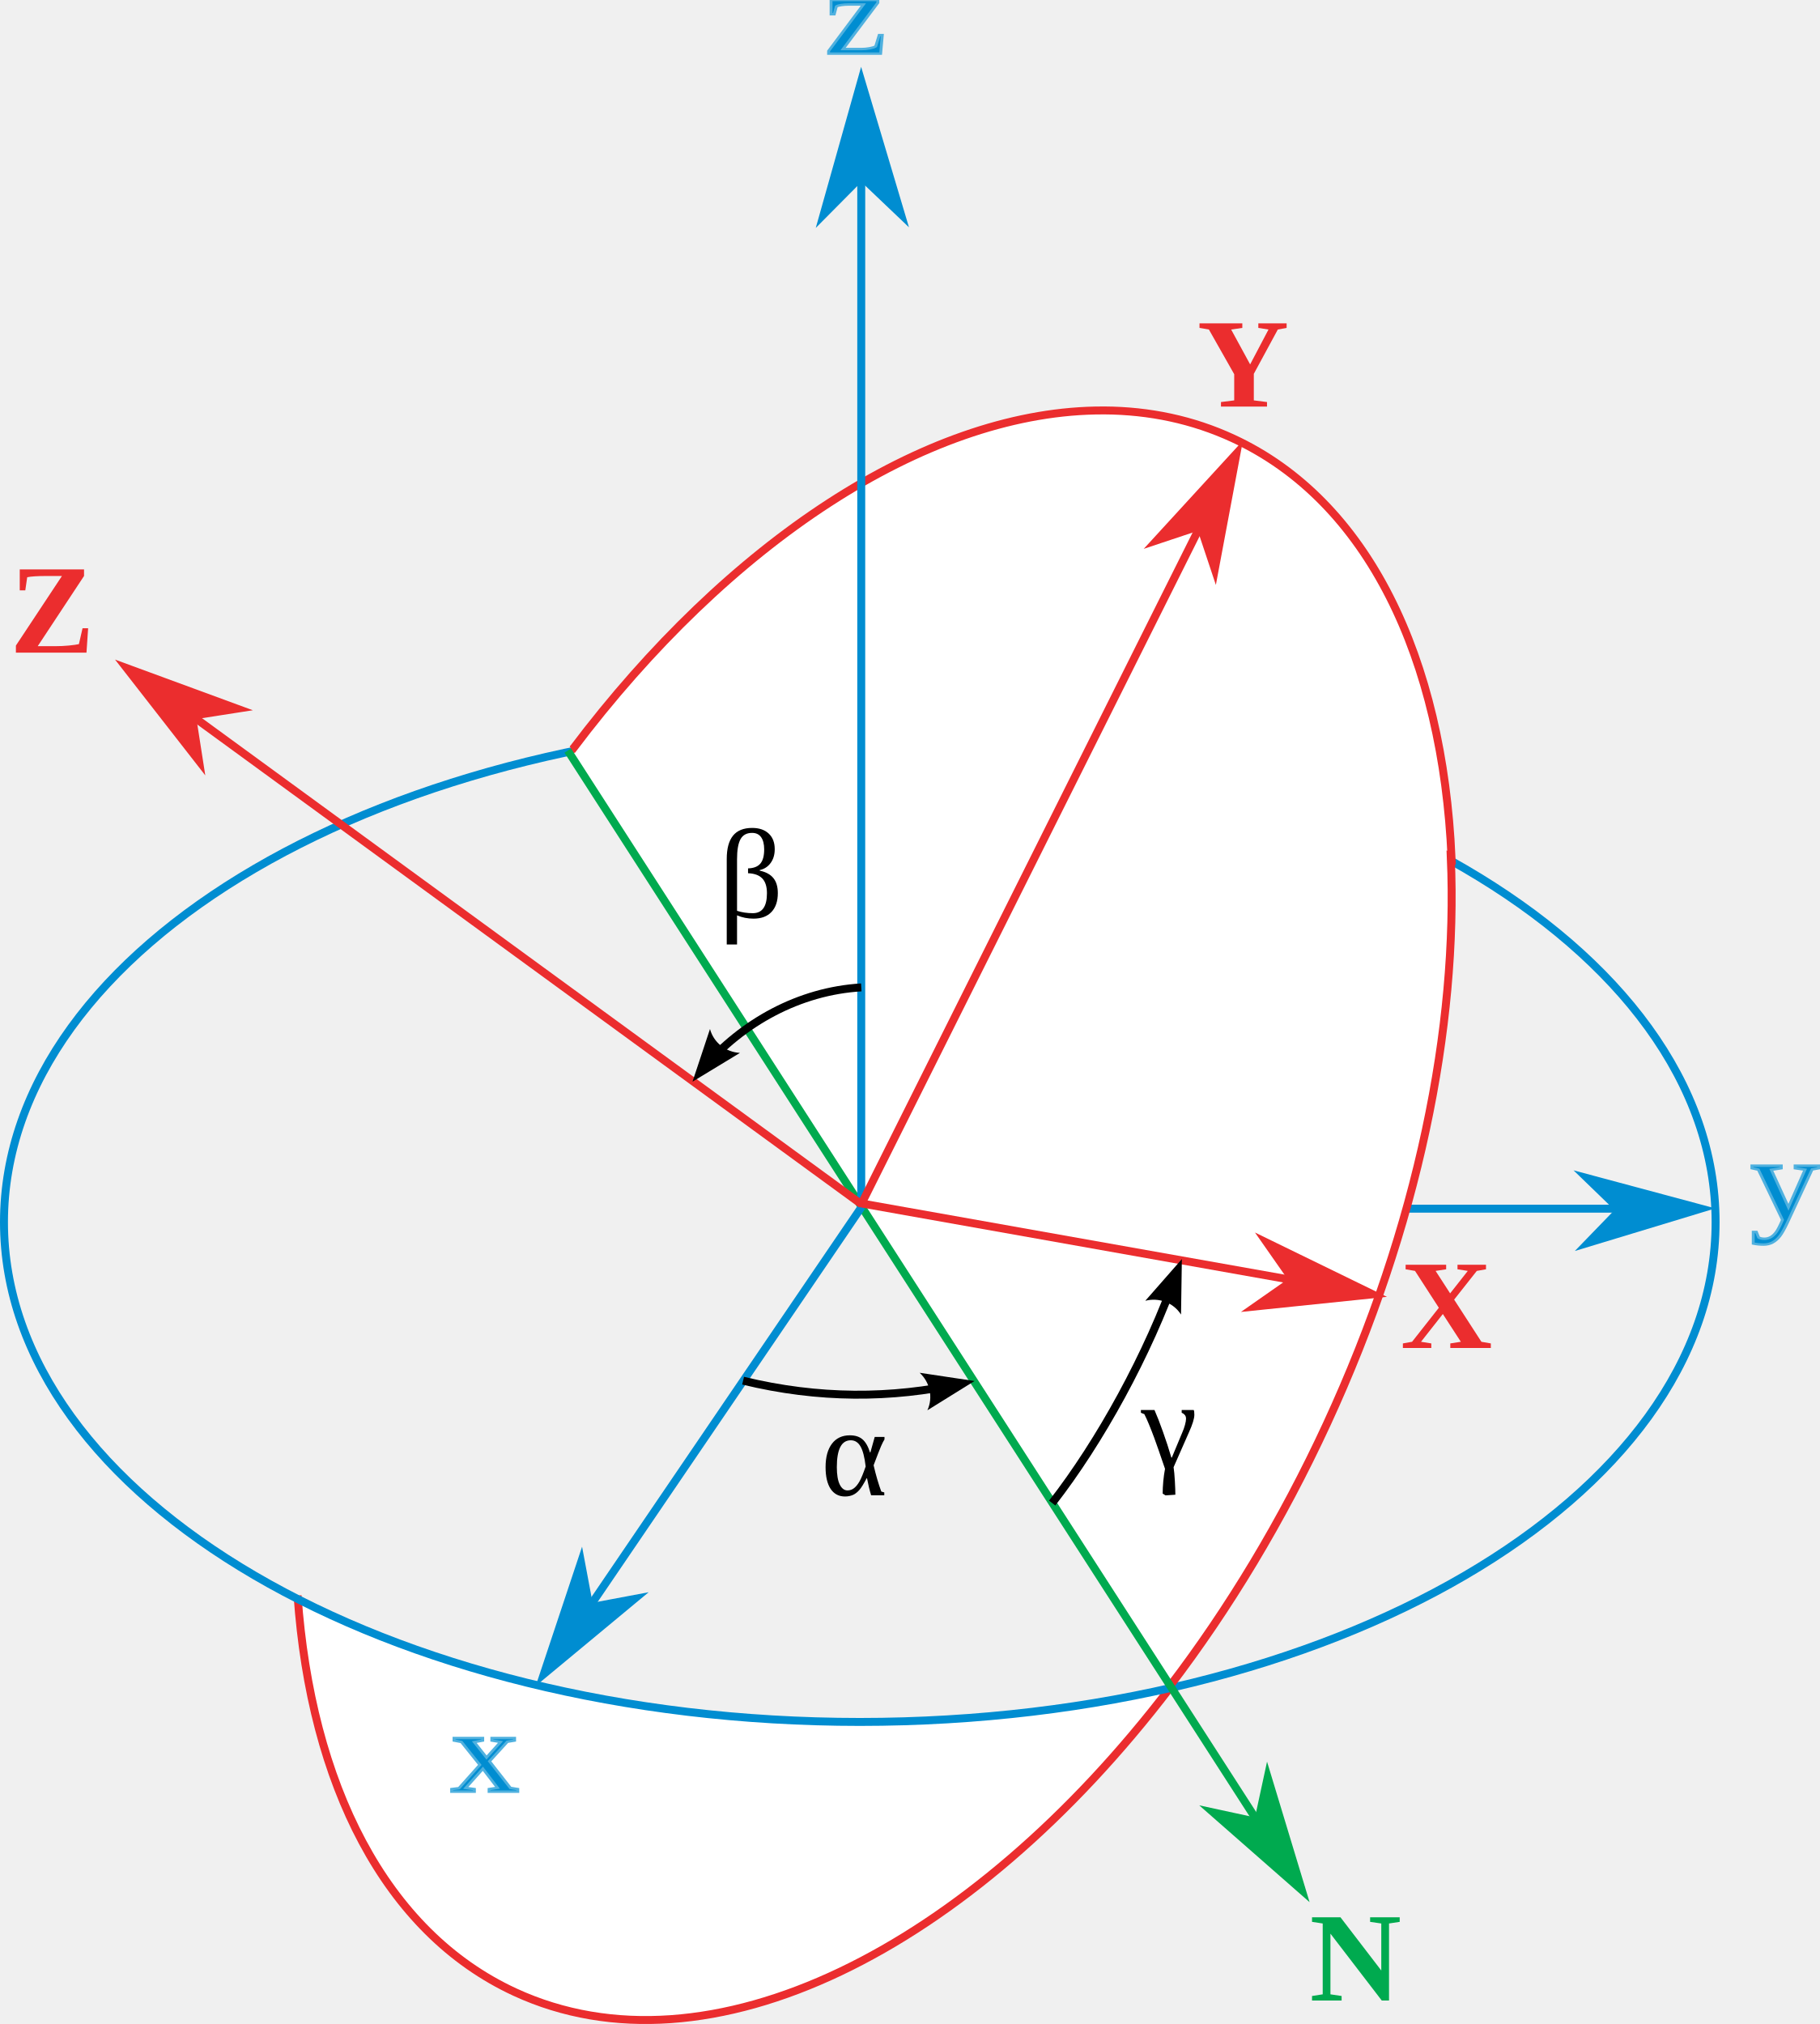
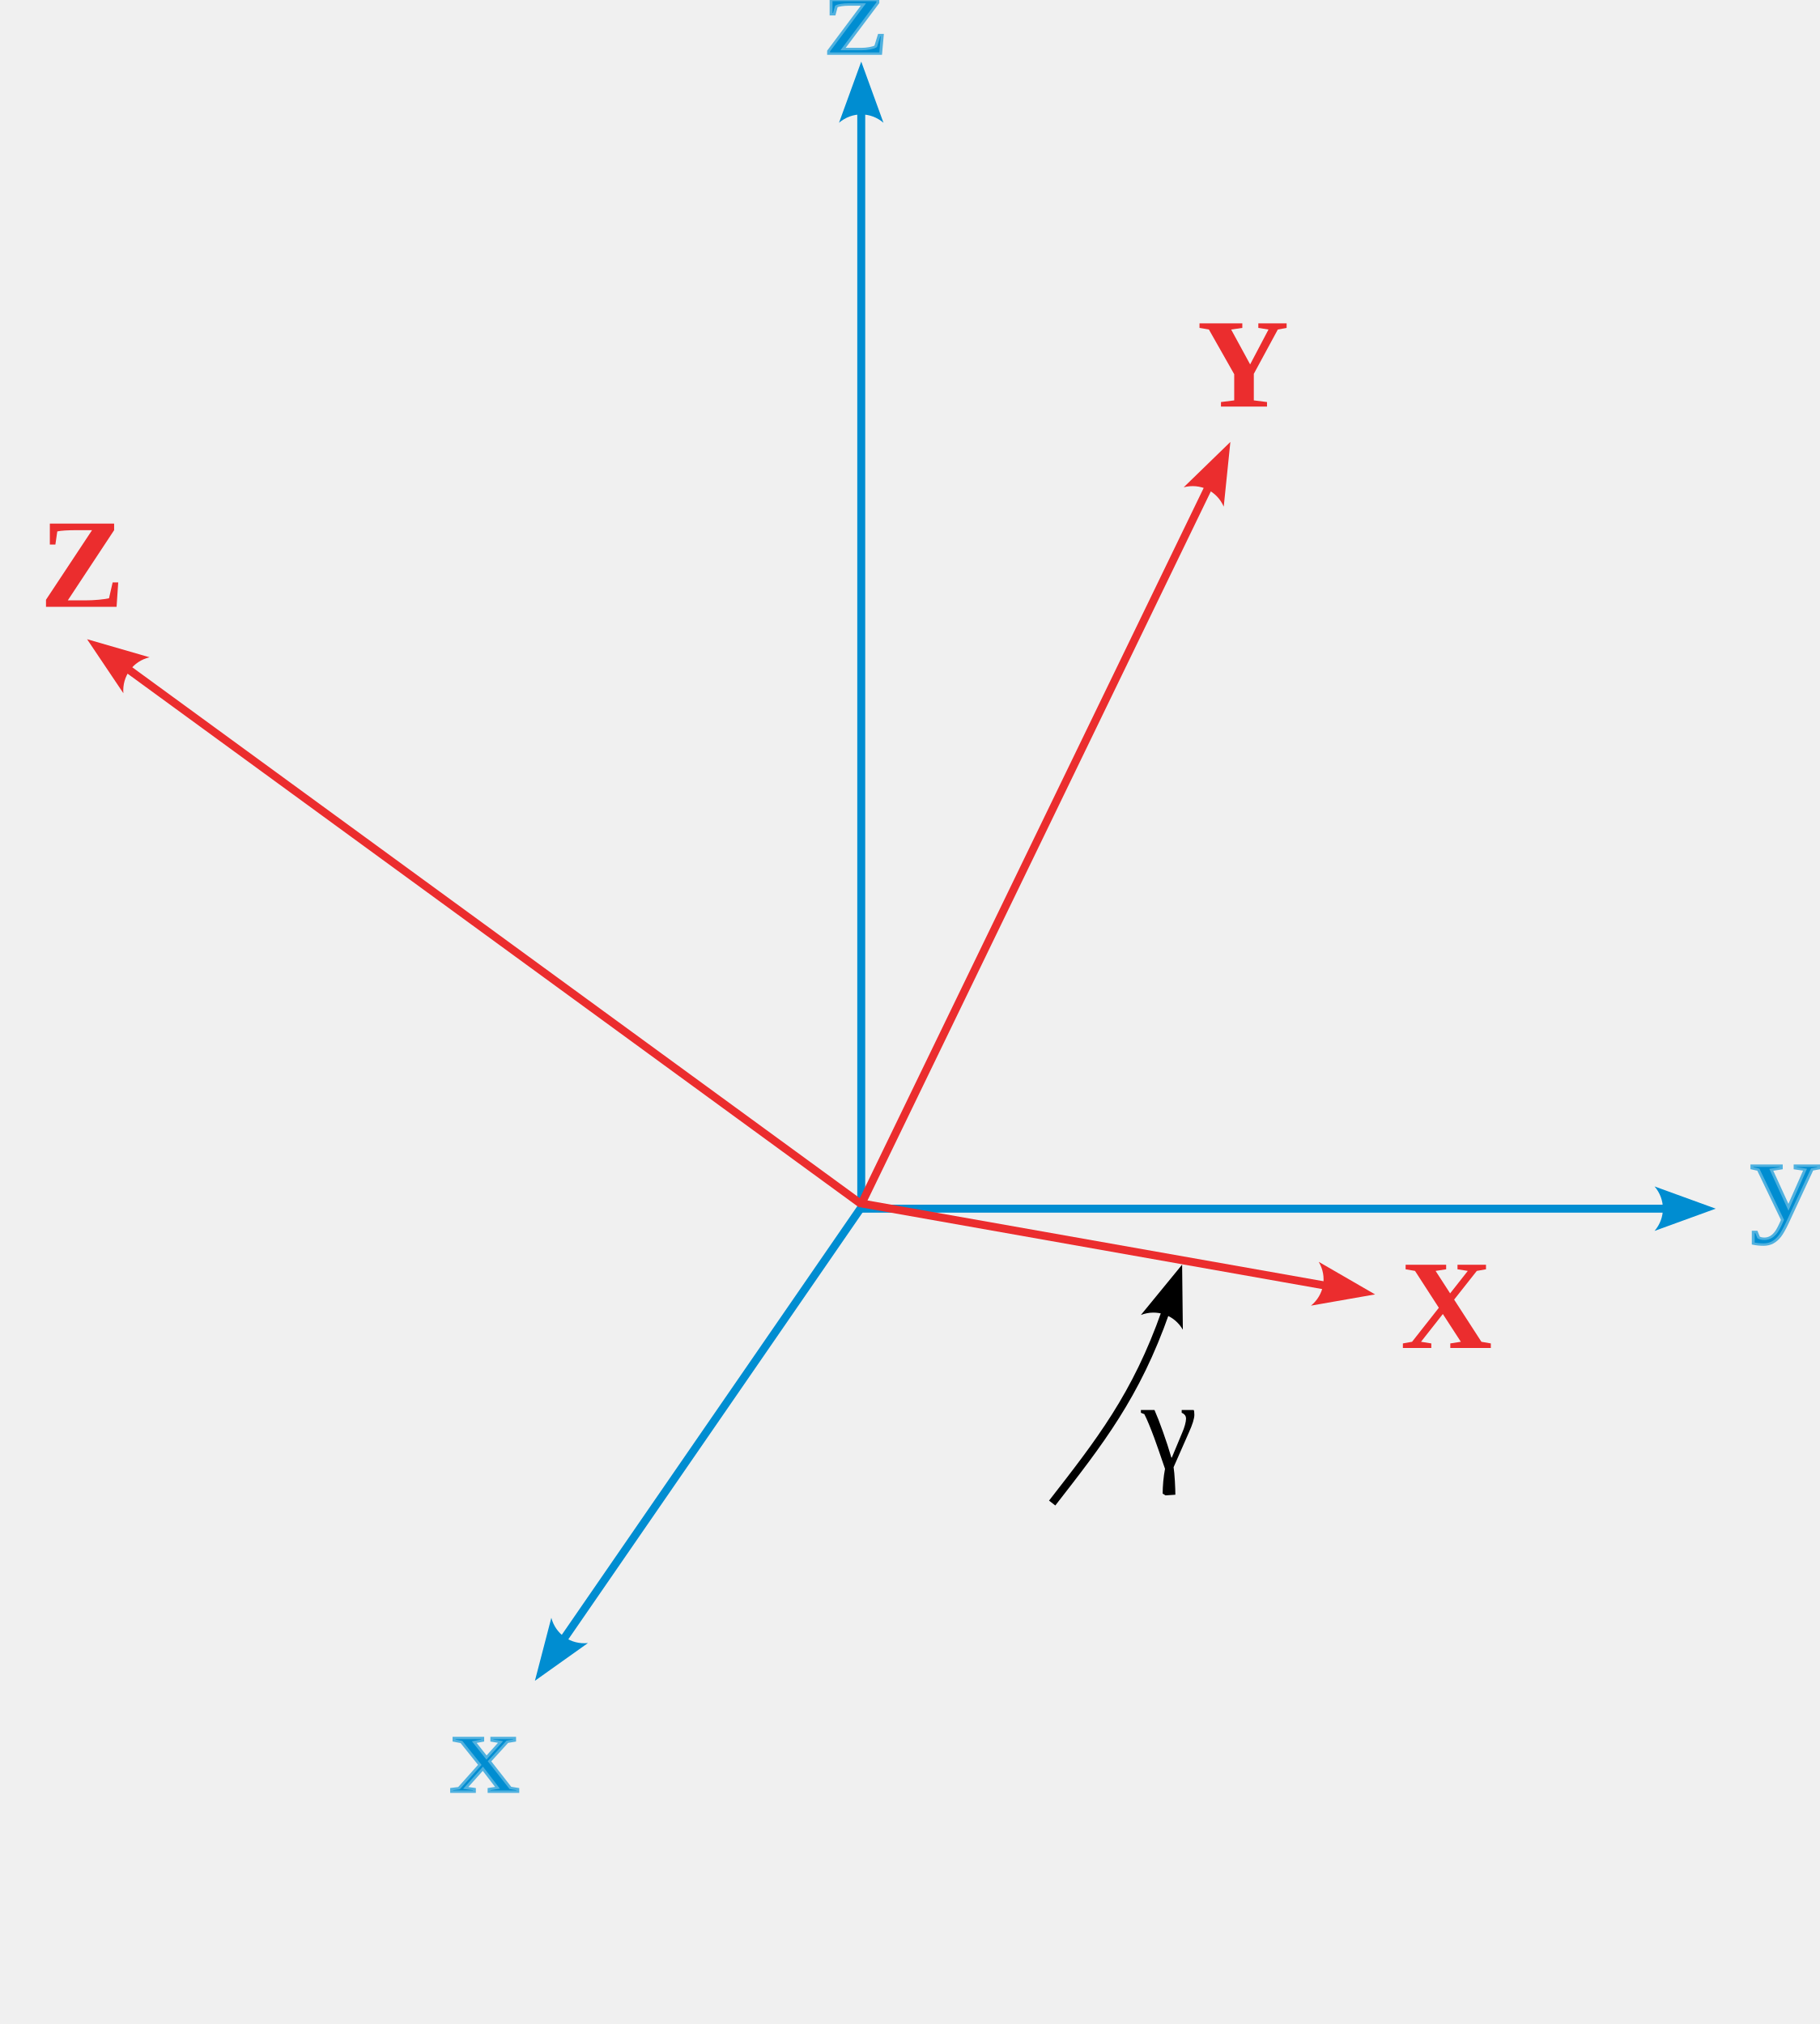
<svg xmlns="http://www.w3.org/2000/svg" version="1.0" width="687.335" height="764.49" id="eulerangles">
-   <defs id="defs1" />
-   <path d="m 112.591,604.122 c 4.102,66.019 37.912,158.873 130.67,158.844 76.807,-0.024 150.407,-62.441 198.519,-125.336 -135.227,27.637 -247.388,6.584 -329.189,-33.509 z" style="fill:#ffffff;fill-opacity:1;stroke:none" id="white_lower_half" />
-   <path d="m 112.39,602.648 c 5.033,71.171 32.958,127.082 82.062,149.781 73.171,33.825 172.007,-15.958 247.688,-115.188" style="fill:none;fill-opacity:1;stroke:#eb2d2e;stroke-width:3;stroke-miterlimit:10;stroke-dasharray:none;stroke-dashoffset:0;stroke-opacity:1" id="path12382" />
-   <path d="m 647.994,461.606 c 0,104.269 -144.723,188.795 -323.247,188.795 C 146.223,650.401 1.5,565.875 1.5,461.606 1.5,357.337 146.223,272.811 324.747,272.811 c 178.524,0 323.247,84.526 323.247,188.795 z" style="fill:none;fill-opacity:1;stroke:#008dd1;stroke-width:3;stroke-miterlimit:10;stroke-dasharray:none;stroke-dashoffset:0;stroke-opacity:1" id="path2323" />
-   <g id="arrow_y" transform="translate(9.5e-6,-10.22052)">
-     <path d="M 325,466.75 H 642.08" style="fill:none;stroke:#008dd1;stroke-width:3;stroke-linecap:butt;stroke-opacity:1" id="arrowline_y" />
-     <path d="m 612.077,467.221 -11.804,12.193 41.8,-12.678 -42.189,-11.319 z" style="fill:#008dd1;fill-rule:evenodd;stroke:#008dd1;stroke-width:2.4pt;marker-start:none" id="arrowhead_y" />
+   <defs id="defs1">
+     <marker style="overflow:visible" id="marker5834" refX="0" refY="0" orient="auto-start-reverse" markerWidth="7.7" markerHeight="5.6" viewBox="0 0 7.7 5.6" preserveAspectRatio="xMidYMid">
+       <path transform="scale(0.7)" d="M -2,-4 9,0 -2,4 c 2,-2.33 2,-5.66 0,-8 z" style="fill:context-stroke;fill-rule:evenodd;stroke:none" id="path5832" />
+     </marker>
+     <marker style="overflow:visible" id="marker4043" refX="0" refY="0" orient="auto-start-reverse" markerWidth="7.7" markerHeight="5.6" viewBox="0 0 7.7 5.6" preserveAspectRatio="xMidYMid">
+       <path transform="scale(0.7)" d="M -2,-4 9,0 -2,4 c 2,-2.33 2,-5.66 0,-8 z" style="fill:context-stroke;fill-rule:evenodd;stroke:none" id="path4041" />
+     </marker>
+     <marker style="overflow:visible" id="marker3050" refX="0" refY="0" orient="auto-start-reverse" markerWidth="7.7" markerHeight="5.6" viewBox="0 0 7.7 5.6" preserveAspectRatio="xMidYMid">
+       <path transform="scale(0.7)" d="M -2,-4 9,0 -2,4 c 2,-2.33 2,-5.66 0,-8 z" style="fill:context-stroke;fill-rule:evenodd;stroke:none" id="path3048" />
+     </marker>
+     <marker style="overflow:visible" id="marker2938" refX="0" refY="0" orient="auto-start-reverse" markerWidth="7.7" markerHeight="5.6" viewBox="0 0 7.7 5.6" preserveAspectRatio="xMidYMid">
+       <path transform="scale(0.7)" d="M -2,-4 9,0 -2,4 c 2,-2.33 2,-5.66 0,-8 z" style="fill:context-stroke;fill-rule:evenodd;stroke:none" id="path2936" />
+     </marker>
+     <marker style="overflow:visible" id="marker5084" refX="0" refY="0" orient="auto-start-reverse" markerWidth="7.7" markerHeight="5.6" viewBox="0 0 7.7 5.6" preserveAspectRatio="xMidYMid">
+       <path transform="scale(0.7)" d="M -2,-4 9,0 -2,4 c 2,-2.33 2,-5.66 0,-8 z" style="fill:context-stroke;fill-rule:evenodd;stroke:none" id="path5082" />
+     </marker>
+     <marker style="overflow:visible" id="marker4381" refX="0" refY="0" orient="auto-start-reverse" markerWidth="7.7" markerHeight="5.6" viewBox="0 0 7.7 5.6" preserveAspectRatio="xMidYMid">
+       <path transform="scale(0.7)" d="M -2,-4 9,0 -2,4 c 2,-2.33 2,-5.66 0,-8 z" style="fill:context-stroke;fill-rule:evenodd;stroke:none" id="path4379" />
+     </marker>
+     <marker style="overflow:visible" id="marker1982" refX="0" refY="0" orient="auto-start-reverse" markerWidth="7.7" markerHeight="5.6" viewBox="0 0 7.7 5.6" preserveAspectRatio="xMidYMid">
+       <path transform="scale(0.7)" d="M -2,-4 9,0 -2,4 c 2,-2.33 2,-5.66 0,-8 z" style="fill:context-stroke;fill-rule:evenodd;stroke:none" id="path1980" />
+     </marker>
+     <marker style="overflow:visible" id="marker1702" refX="0" refY="0" orient="auto-start-reverse" markerWidth="7.7" markerHeight="5.6" viewBox="0 0 7.7 5.6" preserveAspectRatio="xMidYMid">
+       <path transform="scale(0.7)" d="M -2,-4 9,0 -2,4 c 2,-2.33 2,-5.66 0,-8 z" style="fill:context-stroke;fill-rule:evenodd;stroke:none" id="path1700" />
+     </marker>
+     <marker style="overflow:visible" id="marker1598" refX="0" refY="0" orient="auto-start-reverse" markerWidth="7.7" markerHeight="5.6" viewBox="0 0 7.7 5.6" preserveAspectRatio="xMidYMid">
+       <path transform="scale(0.7)" d="M -2,-4 9,0 -2,4 c 2,-2.33 2,-5.66 0,-8 z" style="fill:context-stroke;fill-rule:evenodd;stroke:none" id="path1596" />
+     </marker>
+     <marker style="overflow:visible" id="marker1489" refX="0" refY="0" orient="auto-start-reverse" markerWidth="7.7" markerHeight="5.6" viewBox="0 0 7.7 5.6" preserveAspectRatio="xMidYMid">
+       <path transform="scale(0.7)" d="M -2,-4 9,0 -2,4 c 2,-2.33 2,-5.66 0,-8 z" style="fill:context-stroke;fill-rule:evenodd;stroke:none" id="path1487" />
+     </marker>
+     <marker style="overflow:visible" id="Arrow2" refX="0" refY="0" orient="auto-start-reverse" markerWidth="7.7" markerHeight="5.6" viewBox="0 0 7.7 5.6" preserveAspectRatio="xMidYMid">
+       <path transform="scale(0.7)" d="M -2,-4 9,0 -2,4 c 2,-2.33 2,-5.66 0,-8 z" style="fill:context-stroke;fill-rule:evenodd;stroke:none" id="arrow2L" />
+     </marker>
+     <marker style="overflow:visible" id="marker5084-3" refX="0" refY="0" orient="auto-start-reverse" markerWidth="7.7" markerHeight="5.6" viewBox="0 0 7.7 5.6" preserveAspectRatio="xMidYMid">
+       <path transform="scale(0.7)" d="M -2,-4 9,0 -2,4 c 2,-2.33 2,-5.66 0,-8 z" style="fill:context-stroke;fill-rule:evenodd;stroke:none" id="path5082-6" />
+     </marker>
+     <marker style="overflow:visible" id="marker5084-35" refX="0" refY="0" orient="auto-start-reverse" markerWidth="7.7" markerHeight="5.6" viewBox="0 0 7.7 5.6" preserveAspectRatio="xMidYMid">
+       <path transform="scale(0.7)" d="M -2,-4 9,0 -2,4 c 2,-2.33 2,-5.66 0,-8 z" style="fill:context-stroke;fill-rule:evenodd;stroke:none" id="path5082-62" />
+     </marker>
+   </defs>
+   <g id="layer3" style="display:inline">
+     <text x="156.526" y="735.515" transform="scale(1.086861,0.920081)" style="font-style:normal;font-variant:normal;font-weight:normal;font-stretch:normal;font-size:48px;line-height:100%;font-family:'Times New Roman';text-align:start;writing-mode:lr-tb;text-anchor:start;display:inline;fill:#008dd1;fill-opacity:1;stroke:#50b1df;stroke-width:1px;stroke-linecap:butt;stroke-linejoin:miter;stroke-opacity:1" id="text14442" xml:space="preserve">
+       <tspan x="156.526" y="735.515" style="font-style:normal;font-variant:normal;font-weight:normal;font-stretch:normal;font-size:48px;line-height:100%;font-family:'Times New Roman';text-align:start;writing-mode:lr-tb;text-anchor:start;fill:#008dd1;fill-opacity:1;stroke:#50b1df;stroke-width:1;stroke-opacity:1" id="tspan14444">x</tspan>
+     </text>
+     <text x="608.225" y="500.565" transform="scale(1.086861,0.920081)" style="font-style:normal;font-variant:normal;font-weight:normal;font-stretch:normal;font-size:48px;line-height:100%;font-family:'Times New Roman';text-align:start;writing-mode:lr-tb;text-anchor:start;display:inline;fill:#008dd1;fill-opacity:1;stroke:#50b1df;stroke-width:1px;stroke-linecap:butt;stroke-linejoin:miter;stroke-opacity:1" id="text15495" xml:space="preserve">
+       <tspan x="608.225" y="500.565" style="font-style:normal;font-variant:normal;font-weight:normal;font-stretch:normal;font-size:48px;line-height:100%;font-family:'Times New Roman';text-align:start;writing-mode:lr-tb;text-anchor:start;fill:#008dd1;fill-opacity:1;stroke:#50b1df;stroke-width:1;stroke-opacity:1" id="tspan15497">y</tspan>
+     </text>
+     <text x="286.656" y="22.012" transform="scale(1.086861,0.920081)" style="font-style:normal;font-variant:normal;font-weight:normal;font-stretch:normal;font-size:48px;line-height:100%;font-family:'Times New Roman';text-align:start;writing-mode:lr-tb;text-anchor:start;display:inline;fill:#008dd1;fill-opacity:1;stroke:#50b1df;stroke-width:1px;stroke-linecap:butt;stroke-linejoin:miter;stroke-opacity:1" id="text15501" xml:space="preserve">
+       <tspan x="286.656" y="22.012" style="font-style:normal;font-variant:normal;font-weight:normal;font-stretch:normal;font-size:48px;line-height:100%;font-family:'Times New Roman';text-align:start;writing-mode:lr-tb;text-anchor:start;fill:#008dd1;fill-opacity:1;stroke:#50b1df;stroke-width:1;stroke-opacity:1" id="tspan15503">z</tspan>
+     </text>
+     <path d="M 325.3,465.535 V 52.394" style="display:inline;fill:none;stroke:#008dd1;stroke-width:3;stroke-linecap:butt;stroke-opacity:1;marker-end:url(#marker1702)" id="arrowline_z" transform="translate(9.5e-6,-10.22052)" />
+     <path d="M 325,466.75 H 629.14" style="display:inline;fill:none;stroke:#008dd1;stroke-width:3;stroke-linecap:butt;stroke-opacity:1;marker-end:url(#marker1982)" id="arrowline_y" transform="translate(9.5e-6,-10.22052)" />
+     <path d="M 325.5,466 212.772,629.509" style="display:inline;fill:none;stroke:#008dd1;stroke-width:3;stroke-linecap:butt;stroke-opacity:1;marker-end:url(#marker4381)" id="arrowline_x" transform="translate(9.5e-6,-10.22052)" />
  </g>
-   <path d="m 441.89,636.836 c 22.163,-29.058 42.322,-62.344 59.281,-99.031 34.402,-74.42 49.592,-149.883 46.812,-213.969 0.094,0.052 0.188,0.104 0.281,0.156 -3.328,-75.255 -31.495,-134.799 -82.562,-158.406 -15.243,-7.046 -31.565,-10.463 -48.594,-10.562 -1.135,-0.007 -2.296,0.009 -3.438,0.031 -64.514,1.283 -138.165,49.41 -197.313,127.875 -0.239,0.05 -0.48,0.106 -0.719,0.156" style="fill:#ffffff;fill-opacity:1;stroke:#eb2d2e;stroke-width:3;stroke-miterlimit:10;stroke-dasharray:none;stroke-dashoffset:0;stroke-opacity:1" id="path11396" />
-   <g id="g3506" transform="translate(9.5e-6,-10.22052)">
-     <path d="M 214.453,293.719 491.484,723.813" style="fill:none;stroke:#00aa4f;stroke-width:3;stroke-linecap:butt;stroke-opacity:1" id="arrowline_N" />
-     <path d="m 475.242,698.578 -16.587,-3.59 32.832,28.81 -12.656,-41.807 z" style="fill:#00aa4f;fill-rule:evenodd;stroke:#00aa4f;stroke-width:2.4pt;marker-start:none" id="path3512" />
+   <g id="layer4" style="display:none">
+     <path d="m 280.674,531.717 c 28.413,6.91 41.814,8.29 67.702,4.23" style="display:inline;fill:none;stroke:#000000;stroke-width:3;stroke-linecap:butt;stroke-opacity:1;marker-end:url(#marker3050)" id="arrowline_alpha" transform="translate(9.5e-6,-10.22052)" />
+     <text x="310" y="564.779" style="font-style:normal;font-variant:normal;font-weight:normal;font-stretch:normal;font-size:48px;line-height:125%;font-family:'Times New Roman';text-align:start;writing-mode:lr-tb;text-anchor:start;display:inline;fill:#000000;fill-opacity:1;stroke:none;stroke-width:1px;stroke-linecap:butt;stroke-linejoin:miter;stroke-opacity:1" id="text22598" xml:space="preserve">
+       <tspan x="310" y="564.779" id="tspan22600">α</tspan>
+     </text>
+     <path d="m 647.994,461.606 c 0,104.269 -144.723,188.795 -323.247,188.795 C 146.223,650.401 1.5,565.875 1.5,461.606 1.5,357.337 146.223,272.811 324.747,272.811 c 178.524,0 323.247,84.526 323.247,188.795 z" style="display:inline;fill:none;fill-opacity:1;stroke:#008dd1;stroke-width:3;stroke-miterlimit:10;stroke-dasharray:none;stroke-dashoffset:0;stroke-opacity:1" id="path2323" />
+     <path d="M 325.3,465.535 V 52.394" style="display:inline;fill:none;stroke:#009600;stroke-width:3;stroke-linecap:butt;stroke-opacity:1;marker-end:url(#marker1702)" id="path2615" transform="translate(9.5e-6,-10.22052)" />
+     <path d="M 321.749,457.903 567.31,359.641" style="display:inline;fill:none;stroke:#009600;stroke-width:3;stroke-linecap:butt;stroke-opacity:1;marker-end:url(#marker5084-3)" id="path2252-7" />
+     <path d="m 325.585,467.056 106.941,164.708" style="display:inline;fill:none;stroke:#009600;stroke-width:3;stroke-linecap:butt;stroke-opacity:1;marker-end:url(#marker5084)" id="path2252" transform="translate(9.5e-6,-10.22052)" />
  </g>
-   <text x="494.646" y="755.627" style="font-style:normal;font-variant:normal;font-weight:normal;font-stretch:normal;font-size:32px;line-height:100%;font-family:'Times New Roman';text-align:start;writing-mode:lr-tb;text-anchor:start;fill:#00aa4f;fill-opacity:1;stroke:none;stroke-width:1px;stroke-linecap:butt;stroke-linejoin:miter;stroke-opacity:1" id="text13359" xml:space="preserve">
-     <tspan x="494.646" y="755.627" style="font-style:normal;font-variant:normal;font-weight:bold;font-stretch:normal;font-size:48px;line-height:100%;font-family:'Times New Roman';text-align:start;writing-mode:lr-tb;text-anchor:start;fill:#00aa4f;fill-opacity:1" id="tspan13361">N</tspan>
-   </text>
-   <g id="arrow_x" transform="translate(9.5e-6,-10.22052)">
-     <path d="M 325.5,466 205.609,642.219" style="fill:none;stroke:#008dd1;stroke-width:3;stroke-linecap:butt;stroke-opacity:1" id="arrowline_x" />
-     <path d="m 222.551,617.467 -3.131,-16.679 -13.805,41.442 33.615,-27.894 z" style="fill:#008dd1;fill-rule:evenodd;stroke:#008dd1;stroke-width:2.4pt;marker-start:none" id="arrowhead_x" />
+   <g id="layer5" style="display:none">
+     <path d="M 272.506,401.34 C 289.365,385.099 301.787,384.585 325.316,383.17" style="display:inline;fill:none;stroke:#000000;stroke-width:3;stroke-linecap:butt;stroke-opacity:1;marker-start:url(#marker4043)" id="arrowline_beta" transform="translate(9.5e-6,-10.22052)" />
+     <text x="271.402" y="346.515" style="font-style:normal;font-variant:normal;font-weight:normal;font-stretch:normal;font-size:48px;line-height:125%;font-family:'Times New Roman';text-align:start;writing-mode:lr-tb;text-anchor:start;display:inline;fill:#000000;fill-opacity:1;stroke:none;stroke-width:1px;stroke-linecap:butt;stroke-linejoin:miter;stroke-opacity:1" id="text22604" xml:space="preserve">
+       <tspan x="271.402" y="346.515" id="tspan22606">β</tspan>
+     </text>
+     <path d="M 48.156,262.797 325.4,465.1" style="display:inline;fill:none;stroke:#ff9600;stroke-width:3;stroke-linecap:butt;stroke-opacity:1;marker-start:url(#Arrow2)" id="path3342" transform="translate(9.5e-6,-10.22052)" />
+     <path d="M 327.204,454.834 473.282,249.989" style="display:inline;fill:none;stroke:#ff9600;stroke-width:3;stroke-linecap:butt;stroke-opacity:1;marker-end:url(#marker5084-35)" id="path2252-9" />
+     <path d="m 325.585,467.056 106.941,164.708" style="display:inline;fill:none;stroke:#ff9600;stroke-width:3;stroke-linecap:butt;stroke-opacity:1;marker-end:url(#marker5084)" id="path4582" transform="translate(9.5e-6,-10.22052)" />
  </g>
-   <text x="156.526" y="735.515" transform="scale(1.086861,0.920081)" style="font-style:normal;font-variant:normal;font-weight:normal;font-stretch:normal;font-size:48px;line-height:100%;font-family:'Times New Roman';text-align:start;writing-mode:lr-tb;text-anchor:start;fill:#008dd1;fill-opacity:1;stroke:#50b1df;stroke-width:1px;stroke-linecap:butt;stroke-linejoin:miter;stroke-opacity:1" id="text14442" xml:space="preserve">
-     <tspan x="156.526" y="735.515" style="font-style:normal;font-variant:normal;font-weight:normal;font-stretch:normal;font-size:48px;line-height:100%;font-family:'Times New Roman';text-align:start;writing-mode:lr-tb;text-anchor:start;fill:#008dd1;fill-opacity:1;stroke:#50b1df;stroke-width:1;stroke-opacity:1" id="tspan14444">x</tspan>
-   </text>
-   <text x="608.225" y="500.565" transform="scale(1.086861,0.920081)" style="font-style:normal;font-variant:normal;font-weight:normal;font-stretch:normal;font-size:48px;line-height:100%;font-family:'Times New Roman';text-align:start;writing-mode:lr-tb;text-anchor:start;fill:#008dd1;fill-opacity:1;stroke:#50b1df;stroke-width:1px;stroke-linecap:butt;stroke-linejoin:miter;stroke-opacity:1" id="text15495" xml:space="preserve">
-     <tspan x="608.225" y="500.565" style="font-style:normal;font-variant:normal;font-weight:normal;font-stretch:normal;font-size:48px;line-height:100%;font-family:'Times New Roman';text-align:start;writing-mode:lr-tb;text-anchor:start;fill:#008dd1;fill-opacity:1;stroke:#50b1df;stroke-width:1;stroke-opacity:1" id="tspan15497">y</tspan>
-   </text>
-   <text x="286.656" y="22.012" transform="scale(1.086861,0.920081)" style="font-style:normal;font-variant:normal;font-weight:normal;font-stretch:normal;font-size:48px;line-height:100%;font-family:'Times New Roman';text-align:start;writing-mode:lr-tb;text-anchor:start;fill:#008dd1;fill-opacity:1;stroke:#50b1df;stroke-width:1px;stroke-linecap:butt;stroke-linejoin:miter;stroke-opacity:1" id="text15501" xml:space="preserve">
-     <tspan x="286.656" y="22.012" style="font-style:normal;font-variant:normal;font-weight:normal;font-stretch:normal;font-size:48px;line-height:100%;font-family:'Times New Roman';text-align:start;writing-mode:lr-tb;text-anchor:start;fill:#008dd1;fill-opacity:1;stroke:#50b1df;stroke-width:1;stroke-opacity:1" id="tspan15503">z</tspan>
-   </text>
-   <g id="arrow_z" transform="translate(9.5e-6,-10.22052)">
-     <path d="M 325.3,465.535 V 42" style="fill:none;stroke:#008dd1;stroke-width:3;stroke-linecap:butt;stroke-opacity:1" id="arrowline_z" />
-     <path d="M 325.3,76.387 339.6,90 325.3,42.046 311.8,90 Z" style="fill:#008dd1;fill-rule:evenodd;stroke:#008dd1;stroke-width:2.748pt;stroke-miterlimit:10" id="arrowhead_z" />
+   <g id="layer1" style="display:inline">
+     <text x="15.077" y="229.203" style="font-style:normal;font-variant:normal;font-weight:normal;font-stretch:normal;font-size:32px;line-height:100%;font-family:'Times New Roman';text-align:start;writing-mode:lr-tb;text-anchor:start;display:inline;fill:#eb2d2e;fill-opacity:1;stroke:none;stroke-width:1px;stroke-linecap:butt;stroke-linejoin:miter;stroke-opacity:1" id="text17562" xml:space="preserve">
+       <tspan x="15.077" y="229.203" style="font-style:normal;font-variant:normal;font-weight:bold;font-stretch:normal;font-size:48px;line-height:100%;font-family:'Times New Roman';text-align:start;writing-mode:lr-tb;text-anchor:start;fill:#eb2d2e;fill-opacity:1;stroke:none;stroke-opacity:1" id="tspan17564">Z</tspan>
+     </text>
+     <text x="452.219" y="153.576" style="font-style:normal;font-variant:normal;font-weight:normal;font-stretch:normal;font-size:32px;line-height:100%;font-family:'Times New Roman';text-align:start;writing-mode:lr-tb;text-anchor:start;display:inline;fill:#eb2d2e;fill-opacity:1;stroke:none;stroke-width:1px;stroke-linecap:butt;stroke-linejoin:miter;stroke-opacity:1" id="text20573" xml:space="preserve">
+       <tspan x="452.219" y="153.576" style="font-style:normal;font-variant:normal;font-weight:bold;font-stretch:normal;font-size:48px;line-height:100%;font-family:'Times New Roman';text-align:start;writing-mode:lr-tb;text-anchor:start;fill:#eb2d2e;fill-opacity:1" id="tspan20575">Y</tspan>
+     </text>
+     <text x="528.991" y="509.149" style="font-style:normal;font-variant:normal;font-weight:normal;font-stretch:normal;font-size:32px;line-height:100%;font-family:'Times New Roman';text-align:start;writing-mode:lr-tb;text-anchor:start;display:inline;fill:#eb2d2e;fill-opacity:1;stroke:none;stroke-width:1px;stroke-linecap:butt;stroke-linejoin:miter;stroke-opacity:1" id="text20565" xml:space="preserve">
+       <tspan x="528.991" y="509.149" style="font-style:normal;font-variant:normal;font-weight:bold;font-stretch:normal;font-size:48px;line-height:100%;font-family:'Times New Roman';text-align:start;writing-mode:lr-tb;text-anchor:start;fill:#eb2d2e;fill-opacity:1" id="tspan20567">X</tspan>
+     </text>
+     <path d="M 48.156,262.797 325.4,465.1" style="display:inline;fill:none;stroke:#eb2d2e;stroke-width:3;stroke-linecap:butt;stroke-opacity:1;marker-start:url(#Arrow2)" id="arrowline_Z" transform="translate(9.5e-6,-10.22052)" />
+     <path d="M 324.938,465.828 456.485,194.154" style="display:inline;fill:none;stroke:#eb2d2e;stroke-width:3;stroke-linecap:butt;stroke-opacity:1;marker-end:url(#marker1489)" id="arrowline_Y" transform="translate(9.5e-6,-10.22052)" />
+     <path d="m 325,464.703 175.769,31.134" style="display:inline;fill:none;stroke:#eb2d2e;stroke-width:3;stroke-linecap:butt;stroke-opacity:1;marker-end:url(#marker1598)" id="arrowline_X" transform="translate(9.5e-6,-10.22052)" />
+     <path d="m 397.416,577.941 c 17.911,-23.033 31.697,-40.523 42.821,-72.215" style="display:inline;fill:none;stroke:#000000;stroke-width:3;stroke-linecap:butt;stroke-opacity:1;marker-end:url(#marker5834)" id="arrowline_gamma" transform="translate(9.5e-6,-10.22052)" />
+     <text x="431.006" y="554.606" style="font-style:normal;font-variant:normal;font-weight:normal;font-stretch:normal;font-size:48px;line-height:125%;font-family:'Times New Roman';text-align:start;writing-mode:lr-tb;text-anchor:start;display:inline;fill:#000000;fill-opacity:1;stroke:none;stroke-width:1px;stroke-linecap:butt;stroke-linejoin:miter;stroke-opacity:1" id="text22610" xml:space="preserve">
+       <tspan x="431.006" y="554.606" id="tspan22612">γ</tspan>
+     </text>
  </g>
-   <text x="3.712" y="246.51" style="font-style:normal;font-variant:normal;font-weight:normal;font-stretch:normal;font-size:32px;line-height:100%;font-family:'Times New Roman';text-align:start;writing-mode:lr-tb;text-anchor:start;fill:#eb2d2e;fill-opacity:1;stroke:none;stroke-width:1px;stroke-linecap:butt;stroke-linejoin:miter;stroke-opacity:1" id="text17562" xml:space="preserve">
-     <tspan x="3.712" y="246.51" style="font-style:normal;font-variant:normal;font-weight:bold;font-stretch:normal;font-size:48px;line-height:100%;font-family:'Times New Roman';text-align:start;writing-mode:lr-tb;text-anchor:start;fill:#eb2d2e;fill-opacity:1;stroke:none;stroke-opacity:1" id="tspan17564">Z</tspan>
-   </text>
-   <g id="arrow_X" transform="translate(9.5e-6,-10.22052)">
-     <path d="m 325,464.703 193.141,34.344" style="fill:none;stroke:#eb2d2e;stroke-width:3;stroke-linecap:butt;stroke-opacity:1" id="arrowline_X" />
-     <path d="m 488.591,493.81 -13.909,9.724 43.449,-4.493 -39.264,-19.14 z" style="fill:#eb2d2e;fill-rule:evenodd;stroke:#eb2d2e;stroke-width:2.4pt;marker-start:none" id="arrowhead_X" />
+   <g id="layer2" style="display:none">
+     <path d="m 441.89,636.836 c 22.163,-29.058 42.322,-62.344 59.281,-99.031 34.402,-74.42 49.592,-149.883 46.812,-213.969 0.094,0.052 0.188,0.104 0.281,0.156 -3.328,-75.255 -31.495,-134.799 -82.562,-158.406 -15.243,-7.046 -31.565,-10.463 -48.594,-10.562 -1.135,-0.007 -2.296,0.009 -3.438,0.031 -64.514,1.283 -138.165,49.41 -197.313,127.875 -0.239,0.05 -0.48,0.106 -0.719,0.156" style="display:inline;fill:#ffffff;fill-opacity:1;stroke:#eb2d2e;stroke-width:3;stroke-miterlimit:10;stroke-dasharray:none;stroke-dashoffset:0;stroke-opacity:1" id="path11396" />
+     <path d="m 112.591,604.122 c 4.102,66.019 37.912,158.873 130.67,158.844 76.807,-0.024 150.407,-62.441 198.519,-125.336 -135.227,27.637 -247.388,6.584 -329.189,-33.509 z" style="display:inline;fill:#ffffff;fill-opacity:1;stroke:none" id="white_lower_half" />
+     <path d="m 112.39,602.648 c 5.033,71.171 32.958,127.082 82.062,149.781 73.171,33.825 172.007,-15.958 247.688,-115.188" style="display:inline;fill:none;fill-opacity:1;stroke:#eb2d2e;stroke-width:3;stroke-miterlimit:10;stroke-dasharray:none;stroke-dashoffset:0;stroke-opacity:1" id="path12382" />
+     <text x="500.926" y="760.365" style="font-style:normal;font-variant:normal;font-weight:normal;font-stretch:normal;font-size:32px;line-height:100%;font-family:'Times New Roman';text-align:start;writing-mode:lr-tb;text-anchor:start;display:inline;fill:#00aa4f;fill-opacity:1;stroke:none;stroke-width:1px;stroke-linecap:butt;stroke-linejoin:miter;stroke-opacity:1" id="text13359" xml:space="preserve">
+       <tspan x="500.926" y="760.365" style="font-style:normal;font-variant:normal;font-weight:bold;font-stretch:normal;font-size:48px;line-height:100%;font-family:'Times New Roman';text-align:start;writing-mode:lr-tb;text-anchor:start;fill:#00aa4f;fill-opacity:1" id="tspan13361">N</tspan>
+     </text>
+     <path d="M 214.453,293.719 491.484,723.813" style="display:inline;fill:none;stroke:#00aa4f;stroke-width:3;stroke-linecap:butt;stroke-opacity:1;marker-end:url(#marker5084)" id="arrowline_N" transform="translate(9.5e-6,-10.22052)" />
  </g>
-   <text x="528.991" y="509.149" style="font-style:normal;font-variant:normal;font-weight:normal;font-stretch:normal;font-size:32px;line-height:100%;font-family:'Times New Roman';text-align:start;writing-mode:lr-tb;text-anchor:start;fill:#eb2d2e;fill-opacity:1;stroke:none;stroke-width:1px;stroke-linecap:butt;stroke-linejoin:miter;stroke-opacity:1" id="text20565" xml:space="preserve">
-     <tspan x="528.991" y="509.149" style="font-style:normal;font-variant:normal;font-weight:bold;font-stretch:normal;font-size:48px;line-height:100%;font-family:'Times New Roman';text-align:start;writing-mode:lr-tb;text-anchor:start;fill:#eb2d2e;fill-opacity:1" id="tspan20567">X</tspan>
-   </text>
-   <g id="arrow_Y" transform="translate(9.5e-6,-10.22052)">
-     <path d="M 324.938,465.828 466.19,183.24" style="fill:none;stroke:#eb2d2e;stroke-width:3;stroke-linecap:butt;stroke-opacity:1" id="arrowline_Y" />
-     <path d="m 453.44,208.69 5.367,16.102 8.05,-42.933 -29.516,32.2 16.099,-5.367 z" style="fill:#eb2d2e;fill-rule:evenodd;stroke:#eb2d2e;stroke-width:2.4pt;marker-start:none" id="arrowhead_Y" />
-   </g>
-   <g id="arrow_Z" transform="translate(9.5e-6,-10.22052)">
-     <path d="M 48.156,262.797 325.4,465.1" style="fill:none;stroke:#eb2d2e;stroke-width:3;stroke-linecap:butt;stroke-opacity:1" id="arrowline_Z" />
-     <path d="M 72.39,280.478 89.157,277.861 48.158,262.791 75.007,297.246 Z" style="fill:#eb2d2e;fill-rule:evenodd;stroke:#eb2d2e;stroke-width:2.4pt;marker-start:none" id="arrowhead_Z" />
-   </g>
-   <text x="452.219" y="153.576" style="font-style:normal;font-variant:normal;font-weight:normal;font-stretch:normal;font-size:32px;line-height:100%;font-family:'Times New Roman';text-align:start;writing-mode:lr-tb;text-anchor:start;fill:#eb2d2e;fill-opacity:1;stroke:none;stroke-width:1px;stroke-linecap:butt;stroke-linejoin:miter;stroke-opacity:1" id="text20573" xml:space="preserve">
-     <tspan x="452.219" y="153.576" style="font-style:normal;font-variant:normal;font-weight:bold;font-stretch:normal;font-size:48px;line-height:100%;font-family:'Times New Roman';text-align:start;writing-mode:lr-tb;text-anchor:start;fill:#eb2d2e;fill-opacity:1" id="tspan20575">Y</tspan>
-   </text>
-   <g id="arrow_alpha" transform="translate(9.5e-6,-10.22052)">
-     <path d="m 280.674,531.717 c 28.413,6.91 55.913,6.89 82.668,0.975" style="fill:none;stroke:#000000;stroke-width:3;stroke-linecap:butt;stroke-opacity:1" id="arrowline_alpha" />
-     <path d="m 347.359,528.737 20.722,3.11 -17.8,11.056 c 2.214,-4.817 1.016,-10.534 -2.922,-14.166 z" style="fill:#000000;stroke:none" id="arrowhead_alpha" />
-   </g>
-   <text x="310" y="564.779" style="font-style:normal;font-variant:normal;font-weight:normal;font-stretch:normal;font-size:48px;line-height:125%;font-family:'Times New Roman';text-align:start;writing-mode:lr-tb;text-anchor:start;fill:#000000;fill-opacity:1;stroke:none;stroke-width:1px;stroke-linecap:butt;stroke-linejoin:miter;stroke-opacity:1" id="text22598" xml:space="preserve">
-     <tspan x="310" y="564.779" id="tspan22600">α</tspan>
-   </text>
-   <g id="arrow_beta" transform="translate(9.5e-6,-10.22052)">
-     <path d="m 265.4,413.89 c 15.016,-17.447 36.387,-29.305 59.916,-30.72" style="fill:none;stroke:#000000;stroke-width:3;stroke-linecap:butt;stroke-opacity:1" id="arrowline_beta" />
-     <path d="m 279.477,407.912 -17.915,10.868 6.606,-19.886 c 1.38,5.118 5.958,8.746 11.309,9.017 z" style="fill:#000000;stroke:none" id="arrowhead_beta" />
-   </g>
-   <text x="271.402" y="346.515" style="font-style:normal;font-variant:normal;font-weight:normal;font-stretch:normal;font-size:48px;line-height:125%;font-family:'Times New Roman';text-align:start;writing-mode:lr-tb;text-anchor:start;fill:#000000;fill-opacity:1;stroke:none;stroke-width:1px;stroke-linecap:butt;stroke-linejoin:miter;stroke-opacity:1" id="text22604" xml:space="preserve">
-     <tspan x="271.402" y="346.515" id="tspan22606">β</tspan>
-   </text>
-   <g id="arrow_gamma" transform="translate(9.5e-6,-10.22052)">
-     <path d="m 397.416,577.941 c 17.911,-23.033 36.156,-55.909 47.28,-87.601" style="fill:none;stroke:#000000;stroke-width:3;stroke-linecap:butt;stroke-opacity:1" id="arrowline_gamma" />
-     <path d="m 432.585,501.546 13.815,-15.756 -0.317,20.952 c -2.856,-4.466 -8.314,-6.548 -13.498,-5.196 z" style="fill:#000000;stroke:none" id="arrowhead_gamma" />
-   </g>
-   <text x="431.006" y="554.606" style="font-style:normal;font-variant:normal;font-weight:normal;font-stretch:normal;font-size:48px;line-height:125%;font-family:'Times New Roman';text-align:start;writing-mode:lr-tb;text-anchor:start;fill:#000000;fill-opacity:1;stroke:none;stroke-width:1px;stroke-linecap:butt;stroke-linejoin:miter;stroke-opacity:1" id="text22610" xml:space="preserve">
-     <tspan x="431.006" y="554.606" id="tspan22612">γ</tspan>
-   </text>
</svg>
